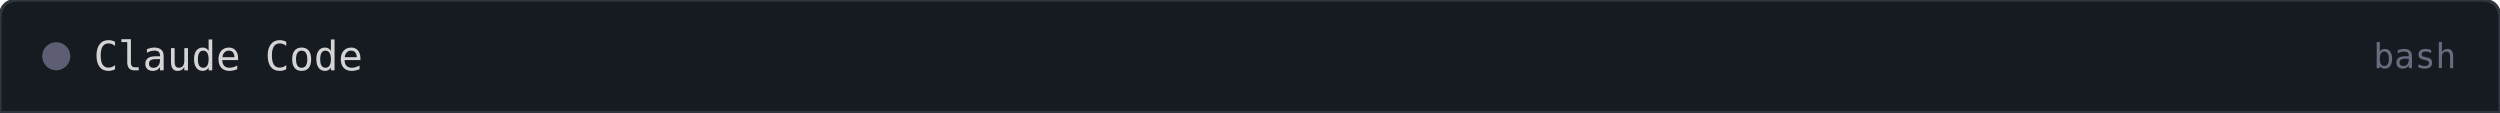
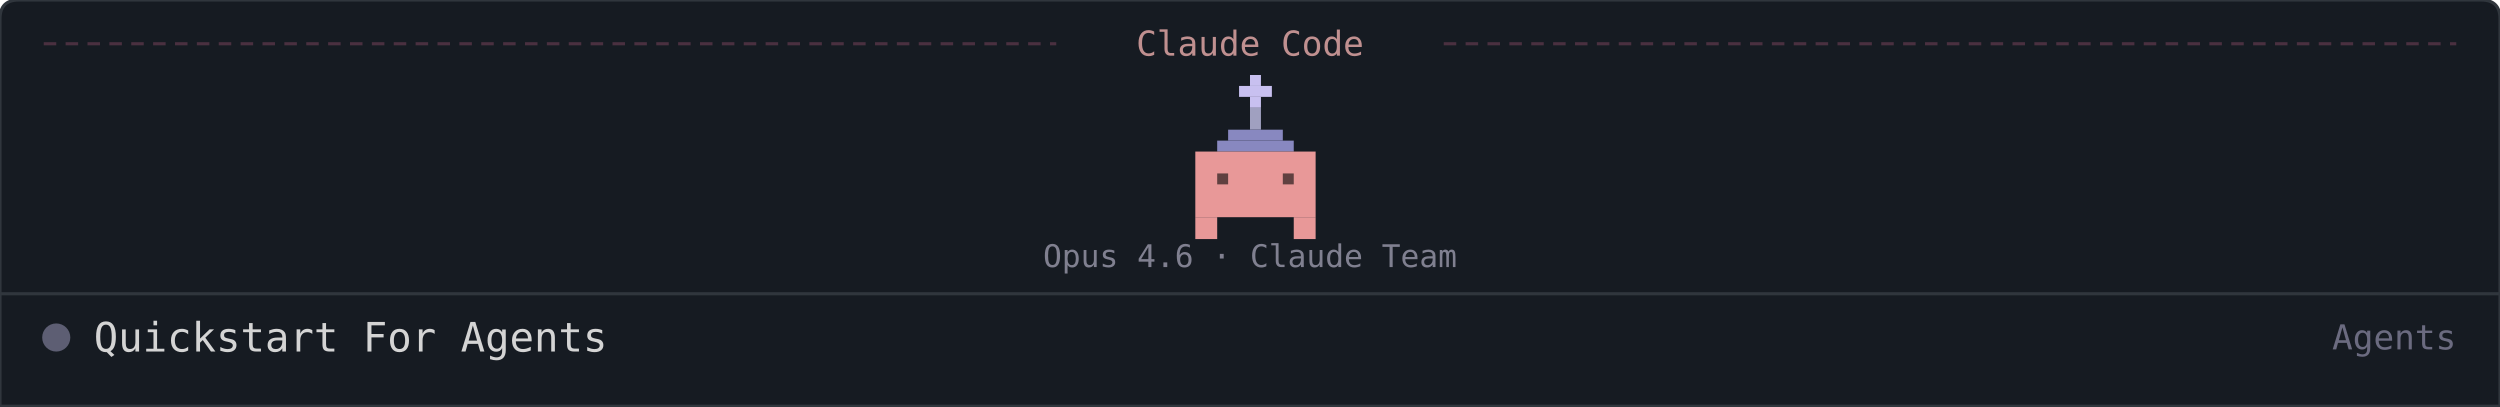
- <svg xmlns="http://www.w3.org/2000/svg" viewBox="0 0 800 36" role="img" aria-label="Claude Code">
-   <path d="M0,6 Q0,0 6,0 L794,0 Q800,0 800,6 L800,36 L0,36 Z" fill="#161b22" stroke="#30363d" stroke-width="1" />
-   <circle cx="18" cy="18" r="4.5" fill="#7b7b95" opacity="0.7" />
-   <text x="30" y="18" fill="#d4d4d4" font-family="'JetBrains Mono','Fira Code',monospace" font-size="13" font-weight="400" dominant-baseline="central">Claude Code</text>
-   <text x="786" y="18" fill="#6b6b80" font-family="'JetBrains Mono','Fira Code',monospace" font-size="11" font-weight="400" dominant-baseline="central" text-anchor="end">bash</text>
+ <svg xmlns="http://www.w3.org/2000/svg" viewBox="0 0 800 130" role="img" aria-label="Quickstart For Agents">
+   <path d="M0,6 Q0,0 6,0 L794,0 Q800,0 800,6 L800,130 L0,130 Z" fill="#161b22" stroke="#30363d" stroke-width="1" />
+   <line x1="14" y1="14" x2="338" y2="14" stroke="#4a3040" stroke-dasharray="4,3" />
+   <text x="400" y="14" fill="#c09090" font-family="'JetBrains Mono','Fira Code',monospace" font-size="11" font-weight="400" dominant-baseline="central" text-anchor="middle">Claude Code</text>
+   <line x1="462" y1="14" x2="786" y2="14" stroke="#4a3040" stroke-dasharray="4,3" />
+   <rect x="400" y="24" width="3.5" height="3.5" fill="#c8c0f0" />
+   <rect x="396.5" y="27.5" width="10.5" height="3.5" fill="#c8c0f0" />
+   <rect x="400" y="31" width="3.5" height="3.5" fill="#c8c0f0" />
+   <rect x="400" y="34.5" width="3.5" height="7" fill="#a0a0c0" />
+   <rect x="393" y="41.5" width="17.5" height="3.5" fill="#8888c0" />
+   <rect x="389.5" y="45" width="24.5" height="3.5" fill="#8888c0" />
+   <rect x="382.5" y="48.5" width="38.5" height="21" fill="#e89898" />
+   <rect x="389.5" y="55.5" width="3.5" height="3.5" fill="#604040" />
+   <rect x="410.5" y="55.5" width="3.5" height="3.5" fill="#604040" />
+   <rect x="382.5" y="69.5" width="7" height="7" fill="#e89898" />
+   <rect x="414" y="69.5" width="7" height="7" fill="#e89898" />
+   <text x="400" y="82" fill="#808090" font-family="'JetBrains Mono','Fira Code',monospace" font-size="10" font-weight="400" dominant-baseline="central" text-anchor="middle">Opus 4.6 · Claude Team</text>
+   <line x1="0" y1="94" x2="800" y2="94" stroke="#30363d" />
+   <circle cx="18" cy="108" r="4.5" fill="#7b7b95" opacity="0.7" />
+   <text x="30" y="108" fill="#d4d4d4" font-family="'JetBrains Mono','Fira Code',monospace" font-size="13" font-weight="400" dominant-baseline="central">Quickstart For Agents</text>
+   <text x="786" y="108" fill="#6b6b80" font-family="'JetBrains Mono','Fira Code',monospace" font-size="11" font-weight="400" dominant-baseline="central" text-anchor="end">Agents</text>
</svg>
